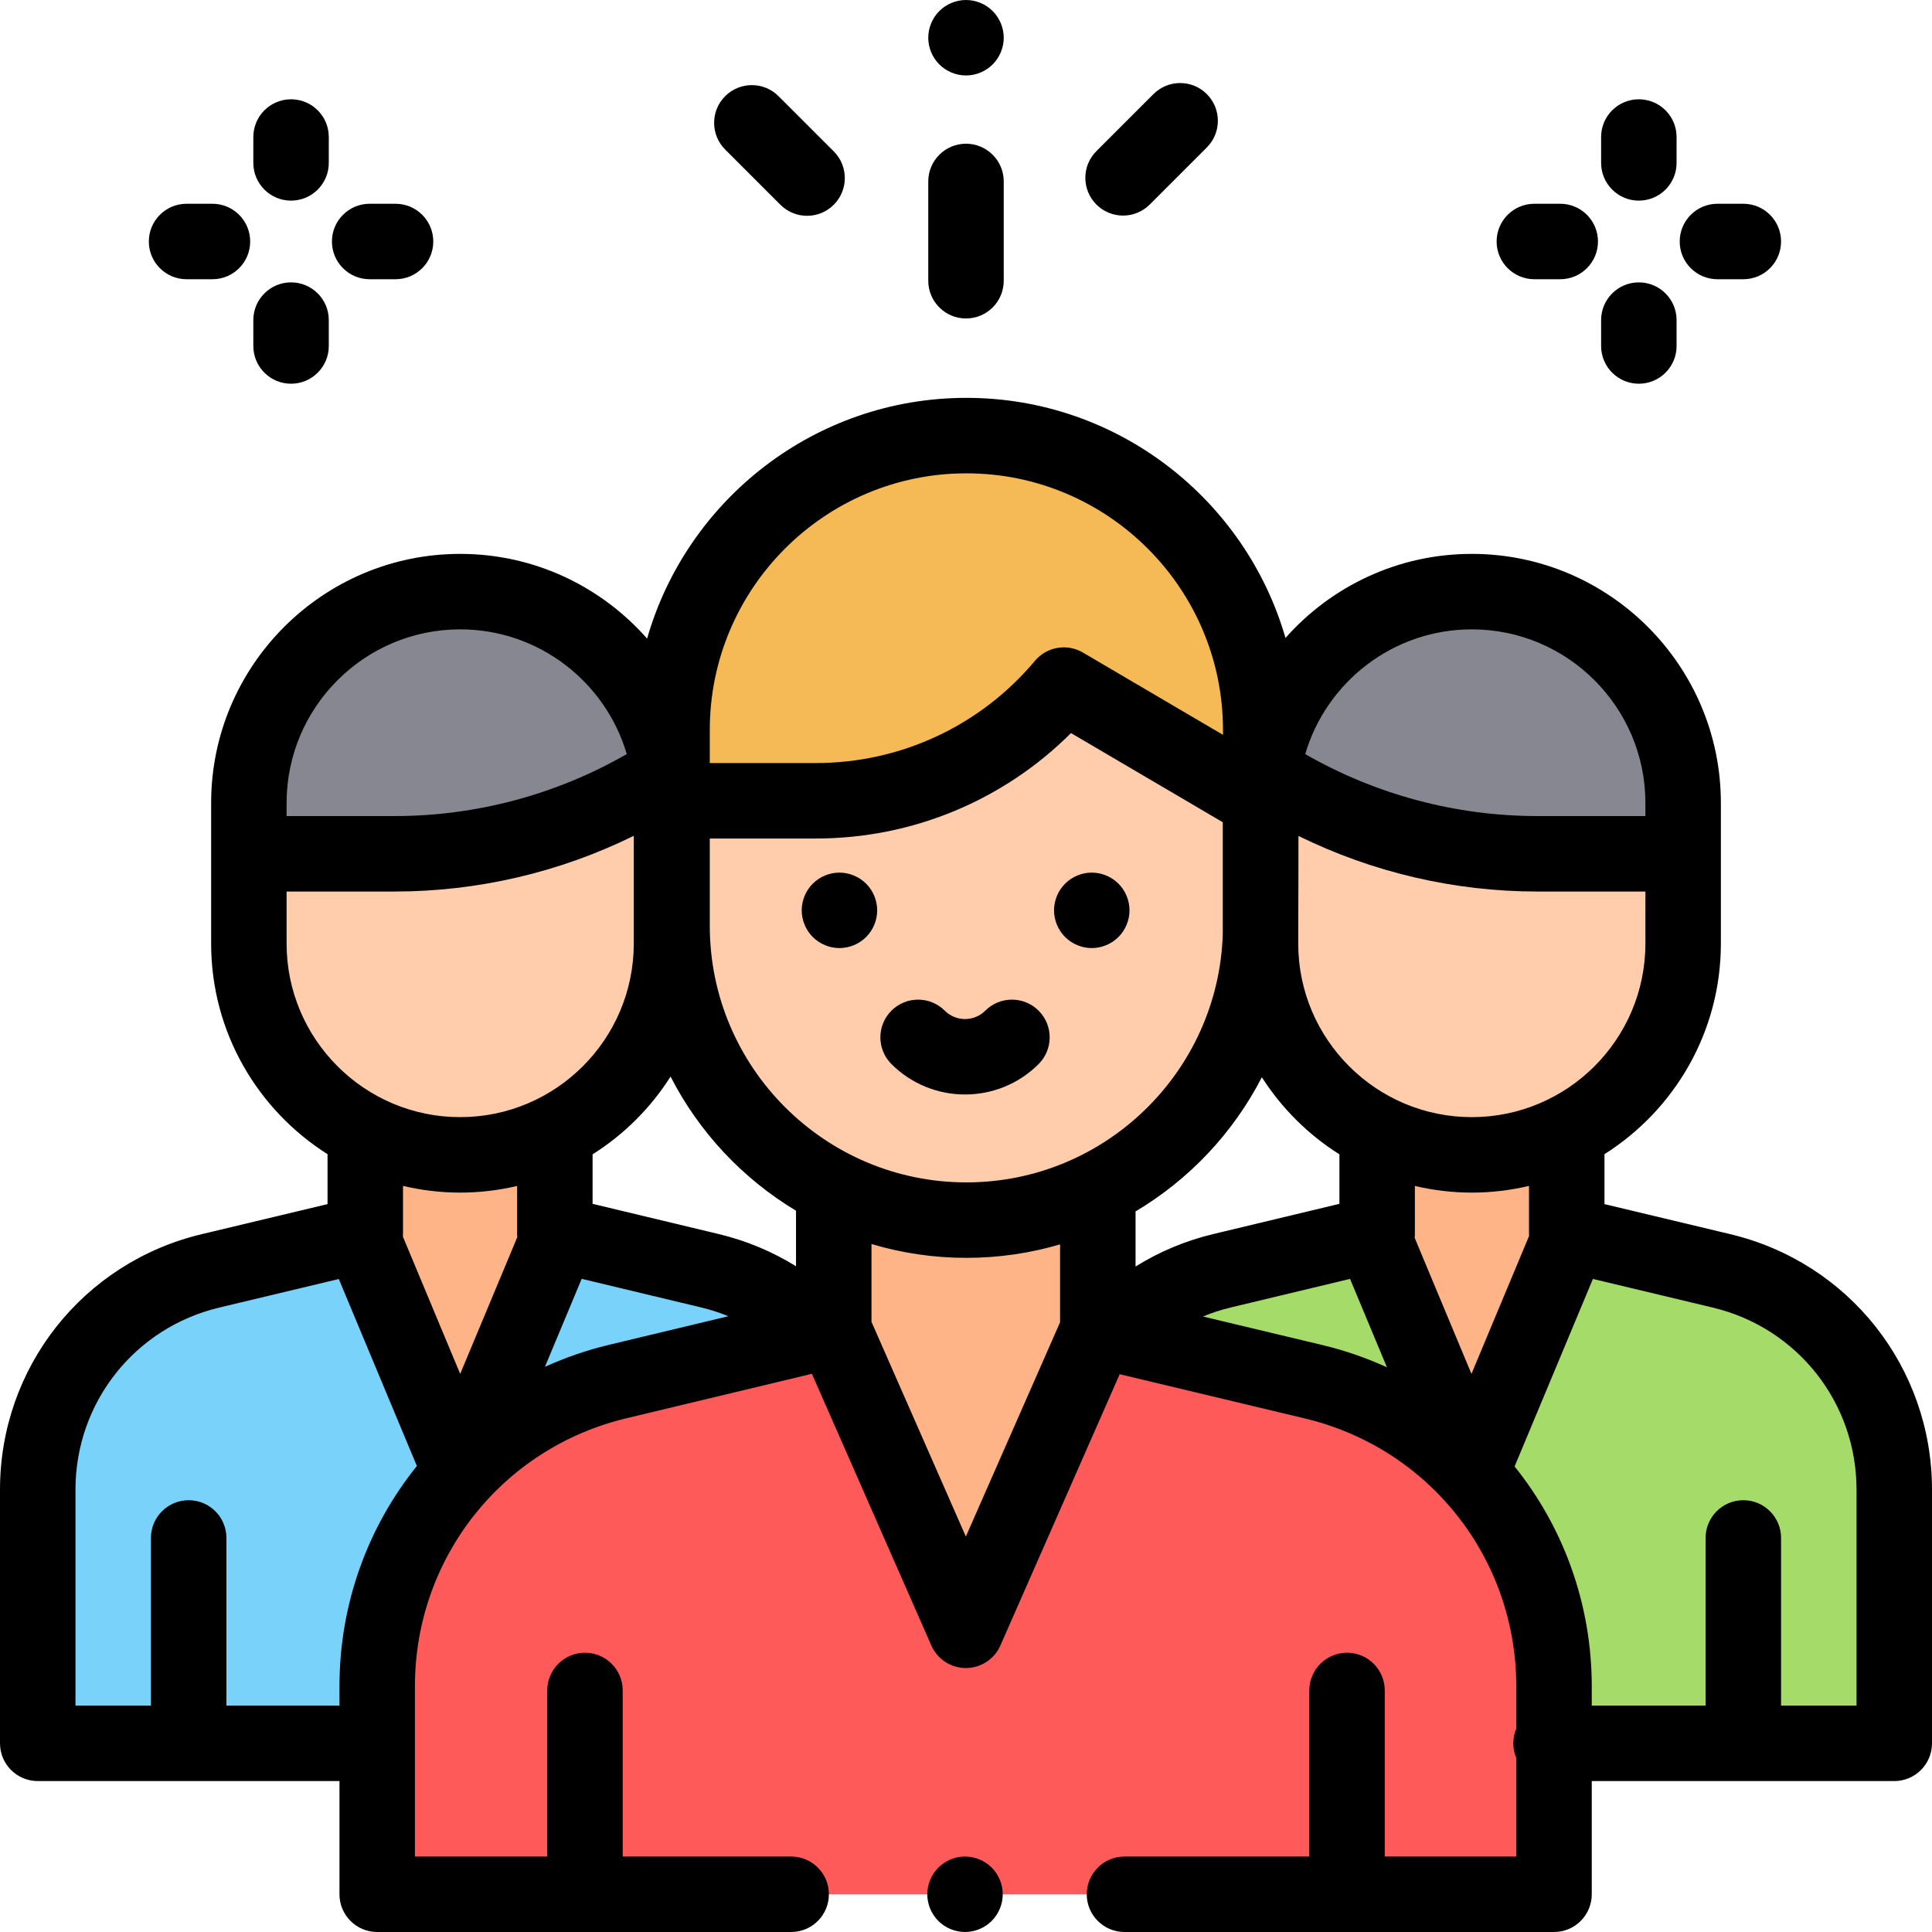
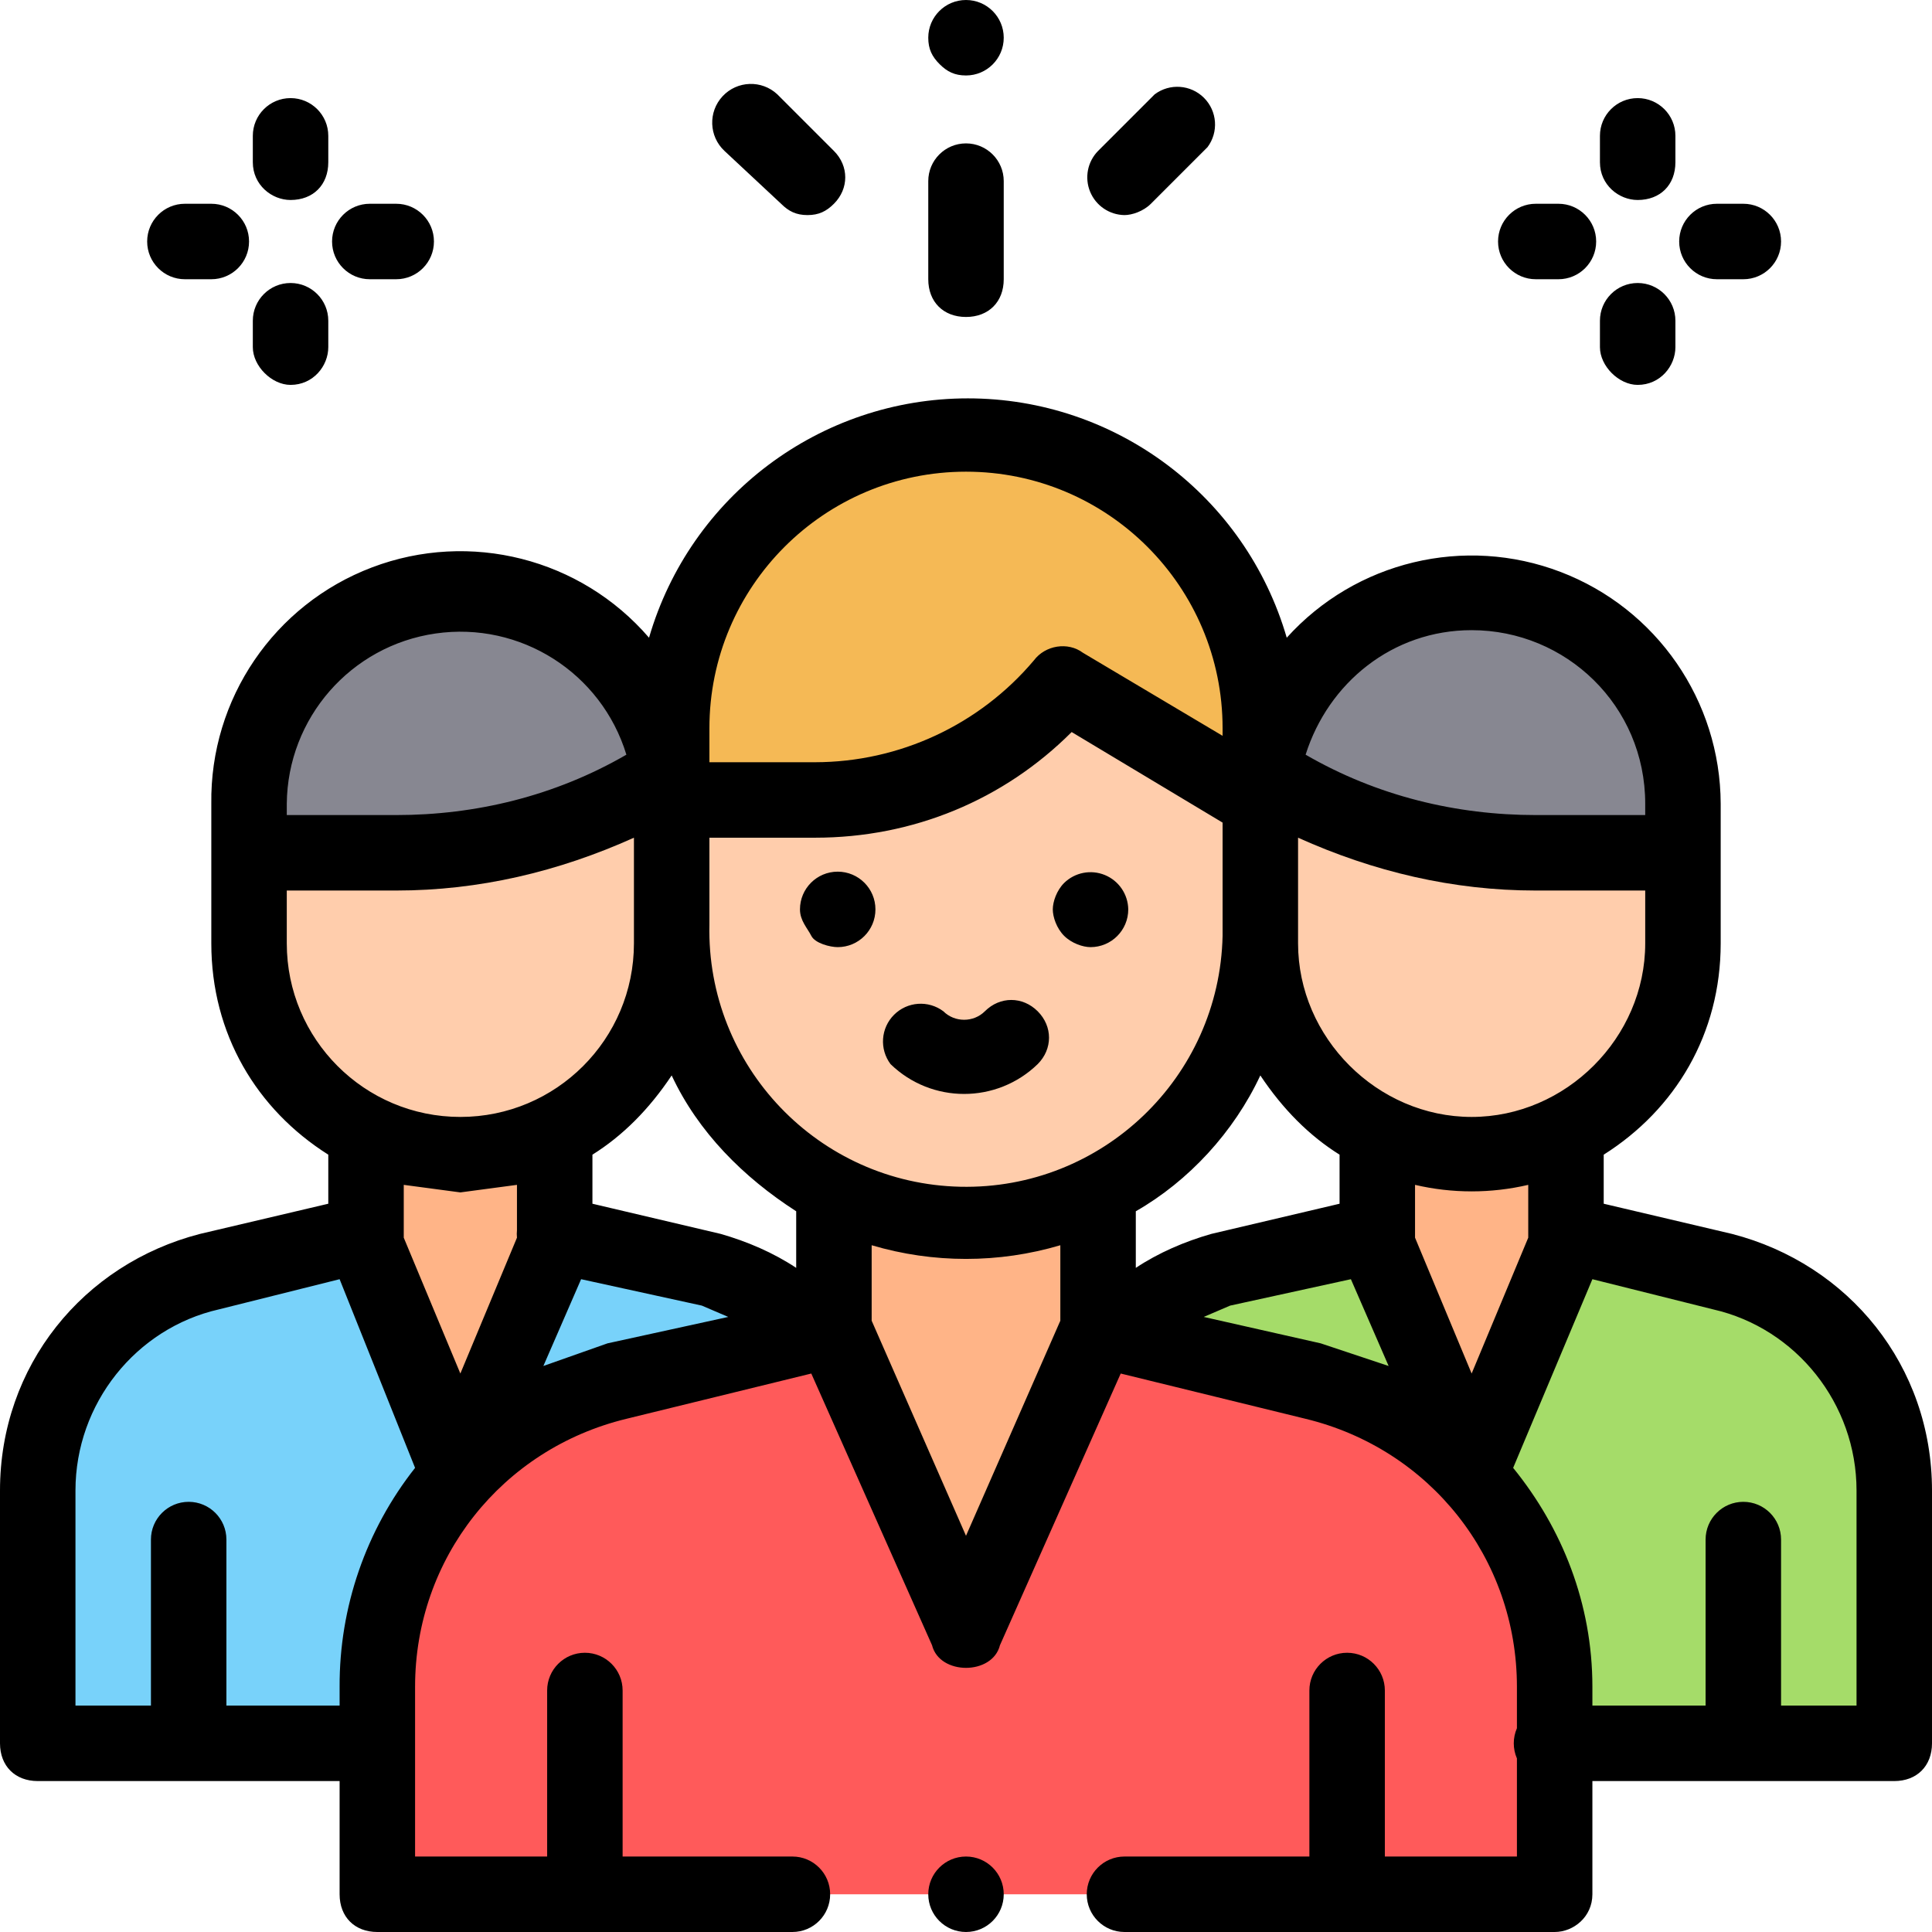
- <svg xmlns="http://www.w3.org/2000/svg" version="1.1" id="Capa_1" x="0px" y="0px" viewBox="0 0 512 512" style="enable-background:new 0 0 512 512;" xml:space="preserve">
-   <path style="fill:#78D2FA;" d="M217.21,353.387c-7.692-7.987-17.642-13.886-29.026-16.614l-41.143-9.859l-0.017,0.027l0.017-0.027  v-25.117H96.799v25.198l0,0l-41.036,9.803C28.93,343.208,10,367.191,10,394.779V462h90.962L217.21,353.387z" />
-   <polygon style="fill:#FFB487;" points="148.12,301.797 148.12,327.592 122.046,390.047 96,327.681 96,301.797 " />
-   <path style="fill:#FFCDAC;" d="M177.955,215.261v34.79c0,30.928-25.073,56-56.002,56l0,0l0,0c-30.929,0-56.002-25.072-56.002-56  v-34.79L177.955,215.261L177.955,215.261z" />
-   <path style="fill:#878791;" d="M177.955,226.266v-13.481c0-30.928-25.073-56-56.002-56l0,0c-30.929,0-56.002,25.072-56.002,56  v13.481h38.603c24.174,0,47.895-6.563,68.631-18.988l0,0" />
-   <path style="fill:#A5DC69;" d="M294.79,353.387c7.692-7.987,17.642-13.886,29.026-16.614l41.143-9.859l0.017,0.027l-0.017-0.027  v-25.117h50.242v25.198l0,0l41.036,9.803C483.07,343.208,502,367.191,502,394.779V462h-90.962L294.79,353.387z" />
-   <path style="fill:#FF5A5A;" d="M220.953,352.403l-57.306,13.732c-37.348,8.95-63.685,42.343-63.685,80.747V502h311.87v-55.07  c0-38.426-26.366-71.832-63.742-80.761l-57.157-13.654L220.953,352.403z" />
-   <g>
-     <polygon style="fill:#FFB487;" points="416,301.797 416,327.681 389.954,390.047 363.88,327.592 363.88,301.797  " />
-     <path style="fill:#FFB487;" d="M256.01,432.738l37.31-84.708c-2.769-4.65-4.347-10.062-4.347-15.792v-8.142h-65.966v8.143   c0,5.72-1.572,11.124-4.333,15.769L256.01,432.738z" />
+ <svg xmlns="http://www.w3.org/2000/svg" viewBox="0 0 512 512">
+   <path d="M217 353c-7-8-17-13-29-16l-41-10v-25H97v25l-41 10c-27 6-46 30-46 58v67h91l116-109z" fill="#78d2fa" />
+   <path fill="#ffb487" d="M148 302v26l-26 62-26-62v-26z" />
+   <path d="M178 215v35a56 56 0 01-112 0v-35h112z" fill="#ffcdac" />
+   <path d="M178 226v-13a56 56 0 00-112 0v13h39c24 0 47-6 68-19" fill="#878791" />
+   <path d="M295 353c7-8 17-13 29-16l41-10v-25h50v25l41 10c27 6 46 30 46 58v67h-91L295 353z" fill="#a5dc69" />
+   <path d="M221 352l-57 14c-38 9-64 42-64 81v55h312v-55c0-38-27-72-64-81l-57-13-70-1z" fill="#ff5a5a" />
+   <g fill="#ffb487">
+     <path d="M416 302v26l-26 62-26-62v-26zM256 433l37-85c-2-5-4-10-4-16v-8h-66v8c0 6-2 11-4 16l37 85z" />
  </g>
-   <path style="fill:#FFCDAC;" d="M334.001,191.525v53.819c0,43.078-34.922,78.001-78,78.001l0,0l0,0c-43.078,0-78-34.922-78-78.001  v-53.819H334.001z" />
-   <path style="fill:#F5B955;" d="M256,115.437L256,115.437c-43.079,0-78.001,34.922-78.001,78v18.777h38.137  c25.351,0,49.402-11.225,65.684-30.656l0,0l52.179,30.656v-18.777C334.001,150.359,299.079,115.437,256,115.437z" />
-   <path style="fill:#FFCDAC;" d="M334.045,215.261v34.79c0,30.928,25.073,56,56.002,56l0,0l0,0c30.929,0,56.002-25.072,56.002-56  v-34.79L334.045,215.261L334.045,215.261z" />
-   <path style="fill:#878791;" d="M334.045,226.266v-13.481c0-30.928,25.073-56,56.002-56l0,0c30.929,0,56.002,25.072,56.002,56v13.481  h-38.603c-24.174,0-47.895-6.563-68.631-18.988l0,0" />
-   <path d="M255.74,492c-2.631,0-5.211,1.07-7.07,2.93c-1.86,1.86-2.93,4.44-2.93,7.07s1.069,5.21,2.93,7.07  c1.859,1.86,4.439,2.93,7.07,2.93c2.63,0,5.21-1.07,7.069-2.93c1.86-1.86,2.931-4.44,2.931-7.07s-1.07-5.21-2.931-7.07  C260.95,493.07,258.37,492,255.74,492z" />
-   <path d="M458.56,327.071l-33.358-7.969V305.87c18.516-11.703,30.848-32.342,30.848-55.818v-37.267c0-36.393-29.608-66-66.002-66  c-19.632,0-37.279,8.626-49.38,22.275c-10.598-36.703-44.495-63.623-84.564-63.623h-0.001c-40.134,0-74.077,27.005-84.616,63.798  c-12.104-13.75-29.816-22.45-49.532-22.45c-36.394,0-66.002,29.608-66.002,66v37.267c0,23.477,12.332,44.116,30.848,55.818v13.232  l-33.358,7.969C21.976,334.587,0,362.43,0,394.779V462c0,5.523,4.478,10,10,10h79.963v30c0,5.523,4.478,10,10,10h109.704  c5.522,0,10-4.477,10-10s-4.478-10-10-10h-44.643v-44.012c0-5.523-4.478-10-10-10s-10,4.477-10,10V492h-35.062v-45.118  c0-33.914,23.034-63.119,56.015-71.022l49.183-11.786l31.646,71.996c1.596,3.631,5.187,5.976,9.153,5.976h0.001  c3.966,0,7.558-2.344,9.154-5.975l31.614-71.891l49.04,11.715c33.011,7.885,56.065,37.096,56.065,71.034v11.159  c-0.511,1.202-0.795,2.523-0.795,3.911s0.284,2.71,0.795,3.911V492h-34.857v-44.012c0-5.523-4.478-10-10-10s-10,4.477-10,10V492  h-48.975c-5.522,0-10,4.477-10,10s4.478,10,10,10h113.832c5.522,0,10-4.477,10-10v-30H502c5.522,0,10-4.477,10-10v-67.221  C512,362.43,490.024,334.587,458.56,327.071z M405.224,327.535l-15.268,36.559l-15.062-36.078c0.04-0.363,0.069-0.728,0.069-1.094  c0-0.093-0.001-0.187-0.004-0.28v-12.35c4.85,1.139,9.896,1.76,15.088,1.76c5.215,0,10.285-0.627,15.154-1.776v12.718  C405.201,327.176,405.214,327.355,405.224,327.535z M210.953,335.568c-6.278-3.894-13.166-6.777-20.438-8.519l-33.474-8.021v-13.115  c8.325-5.247,15.396-12.299,20.667-20.607c7.539,14.729,19.11,27.063,33.245,35.547V335.568z M188.1,245.345v-23.13h28.138  c25.524,0,49.715-10.088,67.587-27.941l40.221,23.629v29.789c-1.244,36.411-31.233,65.654-67.943,65.654  C218.605,313.345,188.1,282.84,188.1,245.345z M300.934,321.041c14.222-8.455,25.874-20.798,33.471-35.559  c5.26,8.231,12.289,15.22,20.554,20.431v13.115l-33.474,8.021c-7.316,1.753-14.243,4.662-20.552,8.592v-14.6H300.934z   M390.047,296.052c-25.365,0-46.002-20.636-46.002-46v-1.632c0.035-1.021,0.06-26.888,0.06-26.888  c19.659,9.668,41.332,14.735,63.342,14.735h28.603v13.786C436.049,275.417,415.412,296.052,390.047,296.052z M390.047,166.785  c25.365,0,46.002,20.636,46.002,46v2.476v1.005h-28.603c-21.606,0-42.837-5.673-61.548-16.426  C351.504,180.758,369.174,166.785,390.047,166.785z M188.1,193.438c0-37.496,30.506-68,68.003-68c37.496,0,68.002,30.505,68.002,68  v1.304l-37.115-21.805c-4.211-2.475-9.593-1.544-12.73,2.199c-14.42,17.208-35.568,27.078-58.021,27.078H188.1V193.438z   M75.951,212.785c0-25.365,20.637-46,46.002-46c20.873,0,38.543,13.973,44.148,33.056c-18.711,10.752-39.941,16.426-61.548,16.426  H75.951v-1.005V212.785z M75.951,236.266h28.603c22.032,0,43.727-5.076,63.401-14.763v28.549c0,25.365-20.637,46-46.002,46  s-46.002-20.636-46.002-46C75.951,250.052,75.951,236.266,75.951,236.266z M121.953,316.052c5.192,0,10.238-0.622,15.088-1.76v12.07  c-0.011,0.188-0.016,0.376-0.016,0.564c0,0.315,0.03,0.628,0.06,0.941l-15.13,36.227l-15.187-36.379  c0.017-0.239,0.031-0.478,0.031-0.72v-12.718C111.668,315.425,116.738,316.052,121.953,316.052z M89.963,446.882V452H60v-44.429  c0-5.523-4.478-10-10-10s-10,4.477-10,10V452H20v-57.221c0-23.055,15.662-42.898,38.087-48.255l31.698-7.573l20.688,49.555  C97.534,404.58,89.963,424.954,89.963,446.882z M161.317,356.411c-5.905,1.415-11.548,3.384-16.906,5.812l9.74-23.322l31.703,7.597  c2.459,0.589,4.855,1.368,7.174,2.314L161.317,356.411z M255.962,407.199l-25.009-56.897v-20.624  c7.972,2.382,16.413,3.667,25.149,3.667c8.62,0,16.953-1.252,24.831-3.573v20.641L255.962,407.199z M318.789,348.888  c2.376-0.98,4.833-1.785,7.357-2.39l31.626-7.578l9.78,23.426c-5.427-2.472-11.148-4.471-17.138-5.902L318.789,348.888z M492,452  h-20v-44.429c0-5.523-4.478-10-10-10s-10,4.477-10,10V452h-30.167v-5.07c0-21.899-7.546-42.245-20.448-58.305l20.753-49.692  l31.775,7.591c22.425,5.357,38.087,25.2,38.087,48.255V452z" />
-   <path d="M222.46,231.25c-2.63,0-5.21,1.07-7.07,2.93c-1.86,1.86-2.93,4.44-2.93,7.07s1.069,5.21,2.93,7.07s4.44,2.93,7.07,2.93  c2.64,0,5.21-1.07,7.069-2.93c1.87-1.86,2.931-4.44,2.931-7.07s-1.061-5.21-2.931-7.07C227.67,232.32,225.09,231.25,222.46,231.25z" />
-   <path d="M289.33,251.25c2.63,0,5.21-1.07,7.069-2.93c1.87-1.86,2.931-4.44,2.931-7.07s-1.061-5.21-2.931-7.07  c-1.859-1.86-4.439-2.93-7.069-2.93s-5.21,1.07-7.07,2.93c-1.86,1.86-2.93,4.44-2.93,7.07s1.069,5.21,2.93,7.07  S286.7,251.25,289.33,251.25z" />
-   <path d="M275.247,267.842c-3.906-3.905-10.236-3.905-14.143,0c-2.957,2.957-7.768,2.957-10.725,0  c-3.906-3.905-10.236-3.905-14.143,0c-3.905,3.905-3.905,10.237,0,14.143c5.378,5.377,12.441,8.066,19.505,8.066  c7.064,0,14.127-2.688,19.505-8.066C279.152,278.079,279.152,271.747,275.247,267.842z" />
-   <path d="M406.62,74h6.859c5.522,0,10-4.477,10-10s-4.478-10-10-10h-6.859c-5.522,0-10,4.477-10,10S401.098,74,406.62,74z" />
-   <path d="M455.141,74H462c5.522,0,10-4.477,10-10s-4.478-10-10-10h-6.859c-5.522,0-10,4.477-10,10S449.618,74,455.141,74z" />
-   <path d="M434.311,101.69c5.522,0,10-4.477,10-10v-6.859c0-5.523-4.478-10-10-10s-10,4.477-10,10v6.859  C424.311,97.213,428.788,101.69,434.311,101.69z" />
-   <path d="M434.311,53.169c5.522,0,10-4.477,10-10V36.31c0-5.523-4.478-10-10-10s-10,4.477-10,10v6.859  C424.311,48.692,428.788,53.169,434.311,53.169z" />
-   <path d="M49.444,74h6.858c5.522,0,10-4.477,10-10s-4.478-10-10-10h-6.858c-5.522,0-10,4.477-10,10S43.922,74,49.444,74z" />
-   <path d="M97.965,74h6.858c5.522,0,10-4.477,10-10s-4.478-10-10-10h-6.858c-5.522,0-10,4.477-10,10S92.442,74,97.965,74z" />
-   <path d="M77.134,101.69c5.522,0,10-4.477,10-10v-6.859c0-5.523-4.478-10-10-10s-10,4.477-10,10v6.859  C67.134,97.213,71.611,101.69,77.134,101.69z" />
-   <path d="M77.134,53.169c5.522,0,10-4.477,10-10V36.31c0-5.523-4.478-10-10-10s-10,4.477-10,10v6.859  C67.134,48.692,71.611,53.169,77.134,53.169z" />
-   <path d="M256,84.397c5.522,0,10-4.477,10-10v-26.31c0-5.523-4.478-10-10-10s-10,4.477-10,10v26.31  C246,79.92,250.478,84.397,256,84.397z" />
-   <path d="M256,20c2.63,0,5.21-1.07,7.069-2.93C264.93,15.21,266,12.63,266,10s-1.07-5.21-2.931-7.07C261.21,1.07,258.63,0,256,0  s-5.21,1.07-7.07,2.93C247.069,4.79,246,7.37,246,10s1.069,5.21,2.93,7.07S253.37,20,256,20z" />
-   <path d="M206.813,54.262c1.953,1.953,4.512,2.929,7.071,2.929s5.118-0.976,7.071-2.929c3.905-3.905,3.905-10.237,0-14.143  l-14.634-14.634c-3.906-3.905-10.236-3.905-14.143,0c-3.905,3.905-3.905,10.237,0,14.143L206.813,54.262z" />
-   <path d="M297.626,57.13c2.56,0,5.118-0.976,7.071-2.929l15.123-15.123c3.905-3.905,3.905-10.237,0-14.143  c-3.906-3.905-10.236-3.905-14.143,0l-15.123,15.123c-3.905,3.905-3.905,10.237,0,14.143  C292.508,56.154,295.066,57.13,297.626,57.13z" />
-   <g>
- </g>
-   <g>
- </g>
-   <g>
- </g>
-   <g>
- </g>
-   <g>
- </g>
-   <g>
- </g>
-   <g>
- </g>
-   <g>
- </g>
-   <g>
- </g>
-   <g>
- </g>
-   <g>
- </g>
-   <g>
- </g>
-   <g>
- </g>
-   <g>
- </g>
-   <g>
- </g>
+   <path d="M334 192v53a78 78 0 11-156 0v-53h156z" fill="#ffcdac" />
+   <path d="M256 115c-43 0-78 35-78 78v19h38c25 0 50-11 66-30l52 30v-19c0-43-35-78-78-78z" fill="#f5b955" />
+   <path d="M334 215v35a56 56 0 00112 0v-35H334z" fill="#ffcdac" />
+   <path d="M334 226v-13a56 56 0 01112 0v13h-39c-24 0-47-6-68-19" fill="#878791" />
+   <path d="M256 492a10 10 0 00-10 10 10 10 0 0010 10 10 10 0 0010-10 10 10 0 00-10-10z" />
+   <path d="M459 327l-34-8v-13c19-12 31-32 31-56v-37a66 66 0 00-115-44 88 88 0 00-169 0 66 66 0 00-116 44v37c0 24 12 44 31 56v13l-34 8c-31 8-53 35-53 68v67c0 6 4 10 10 10h80v30c0 6 4 10 10 10h110a10 10 0 000-20h-45v-44a10 10 0 00-20 0v44h-35v-45c0-34 23-63 56-71l49-12 32 72c1 4 5 6 9 6s8-2 9-6l32-72 49 12c33 8 56 37 56 71v11a10 10 0 000 8v26h-35v-44a10 10 0 00-20 0v44h-49a10 10 0 000 20h114c5 0 10-4 10-10v-30h80c6 0 10-4 10-10v-67c0-33-22-60-53-68zm-54 1l-15 36-15-36a10 10 0 000-1v-13a66 66 0 0030 0v14zm-194 8c-6-4-13-7-20-9l-34-8v-13c8-5 15-12 21-21 7 15 19 27 33 36v15zm-23-91v-23h28c26 0 50-10 68-28l40 24v30a68 68 0 01-136-3zm113 76c14-8 26-21 33-36 6 9 13 16 21 21v13l-34 8c-7 2-14 5-20 9v-15zm89-25c-25 0-46-21-46-46v-2-26c20 9 41 14 63 14h29v14c0 25-21 46-46 46zm0-129c25 0 46 20 46 46v3h-29c-21 0-42-5-61-16 6-19 23-33 44-33zm-202 26a68 68 0 01136 0v2l-37-22c-4-3-10-2-13 2a76 76 0 01-58 27h-28v-9zM76 213a46 46 0 0190-13c-19 11-40 16-61 16H76v-3zm0 23h29c22 0 43-5 63-14v28a46 46 0 01-92 0v-14zm46 80l15-2v12a10 10 0 000 2l-15 36-15-36v-14l15 2zM90 447v5H60v-44a10 10 0 00-20 0v44H20v-57c0-23 16-43 38-48l32-8 20 50a93 93 0 00-20 58zm71-91l-17 6 10-23 32 7 7 3-32 7zm95 51l-25-57v-20a88 88 0 0050 0v20l-25 57zm63-58l7-3 32-7 10 23-18-6-31-7zm173 103h-20v-44a10 10 0 00-20 0v44h-30v-5c0-22-8-42-21-58l21-50 32 8c22 5 38 25 38 48v57z" />
+   <path d="M222 231a10 10 0 00-10 10c0 3 2 5 3 7s5 3 7 3a10 10 0 0010-10 10 10 0 00-10-10zM289 251a10 10 0 0010-10 10 10 0 00-17-7c-2 2-3 5-3 7s1 5 3 7 5 3 7 3zM275 268c-4-4-10-4-14 0-3 3-8 3-11 0a10 10 0 00-14 14 28 28 0 0039 0c4-4 4-10 0-14zM407 74h6a10 10 0 000-20h-6a10 10 0 000 20zM455 74h7a10 10 0 000-20h-7a10 10 0 000 20zM434 102c6 0 10-5 10-10v-7a10 10 0 00-20 0v7c0 5 5 10 10 10zM434 53c6 0 10-4 10-10v-7a10 10 0 00-20 0v7c0 6 5 10 10 10zM49 74h7a10 10 0 000-20h-7a10 10 0 000 20zM98 74h7a10 10 0 000-20h-7a10 10 0 000 20zM77 102c6 0 10-5 10-10v-7a10 10 0 00-20 0v7c0 5 5 10 10 10zM77 53c6 0 10-4 10-10v-7a10 10 0 00-20 0v7c0 6 5 10 10 10zM256 84c6 0 10-4 10-10V48a10 10 0 00-20 0v26c0 6 4 10 10 10zM256 20a10 10 0 0010-10 10 10 0 00-10-10 10 10 0 00-10 10c0 3 1 5 3 7s4 3 7 3zM207 54c2 2 4 3 7 3s5-1 7-3c4-4 4-10 0-14l-15-15a10 10 0 00-14 15l15 14zM298 57c2 0 5-1 7-3l15-15a10 10 0 00-14-14l-15 15a10 10 0 007 17z" />
</svg>
